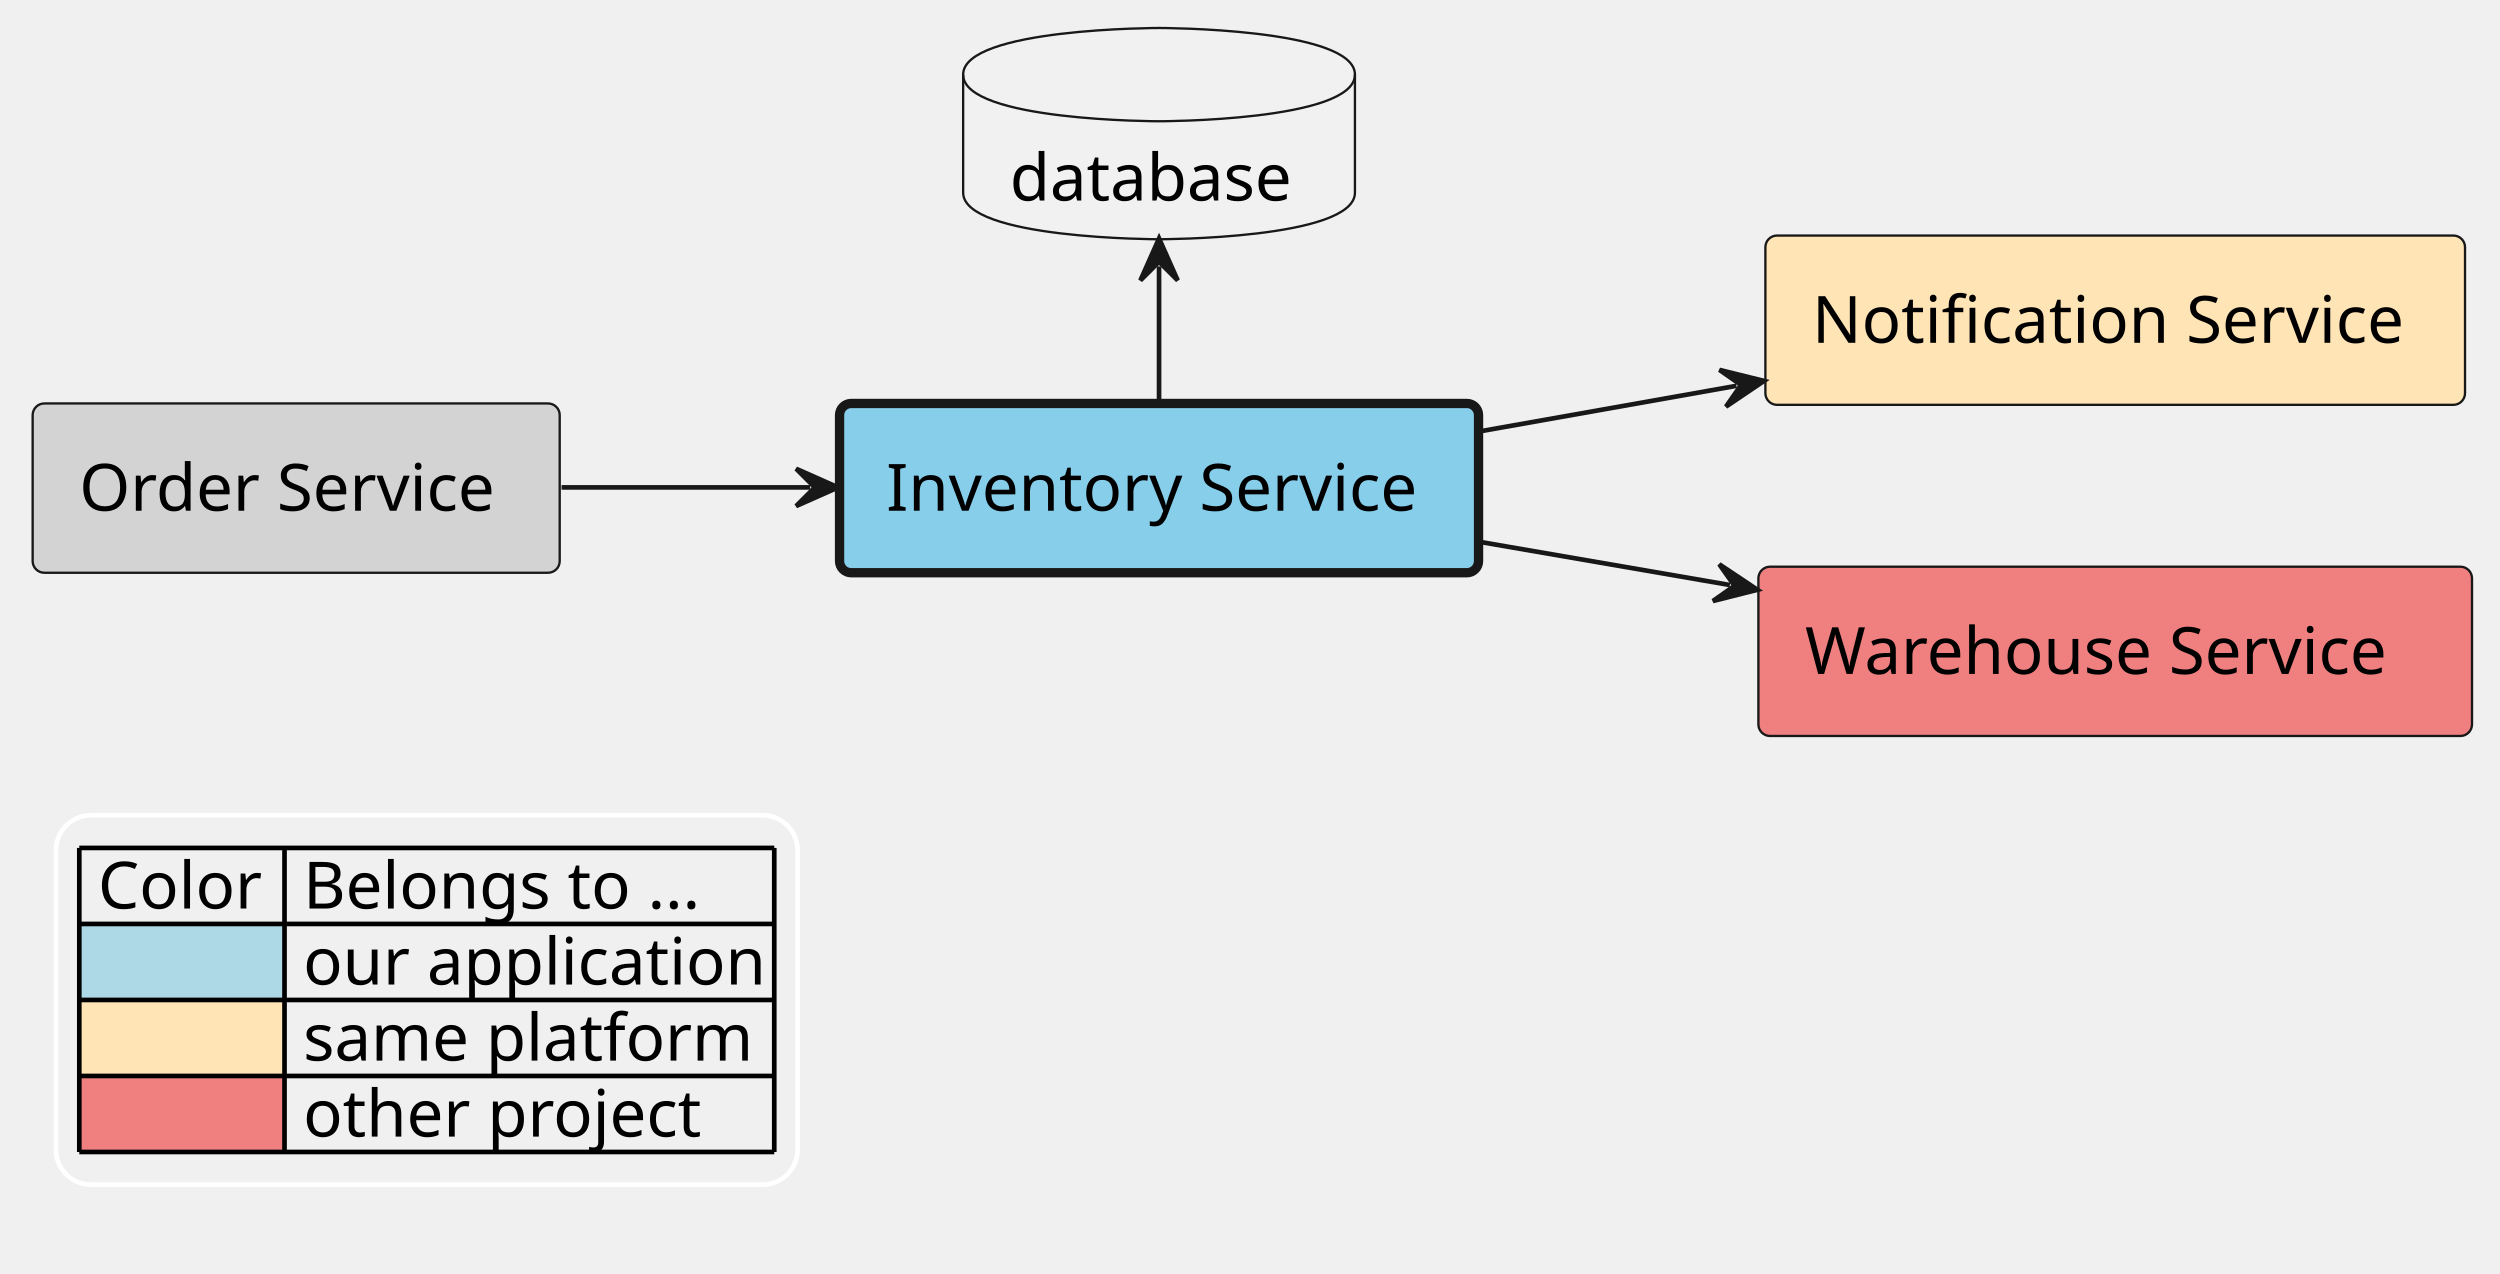
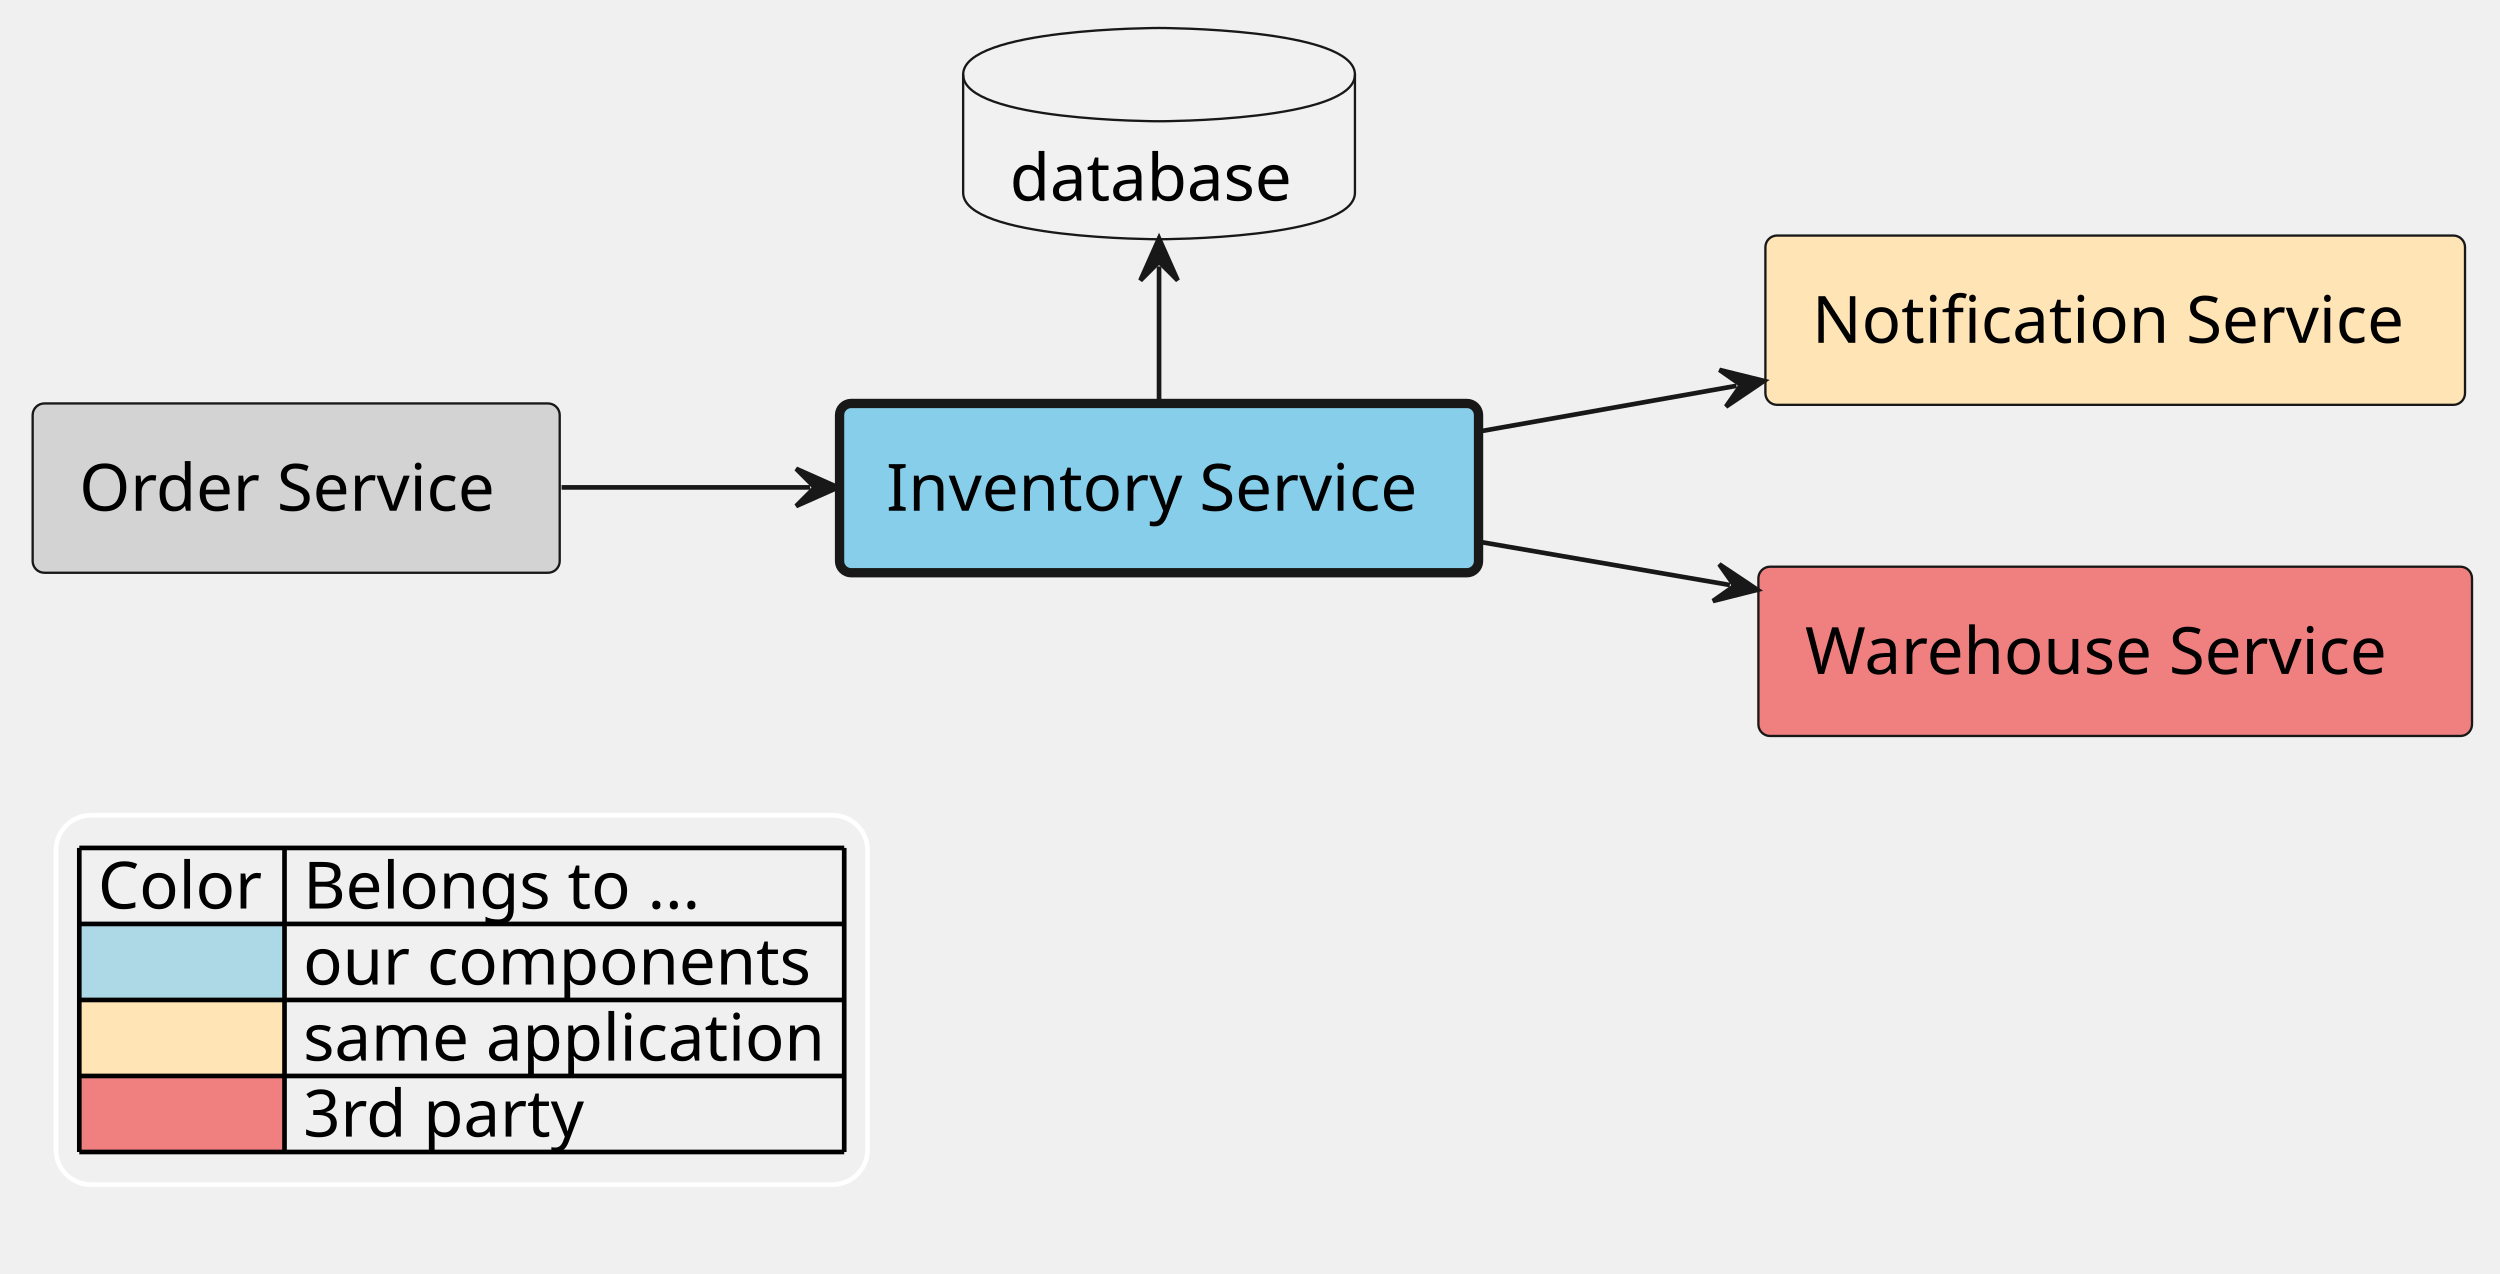
<svg xmlns="http://www.w3.org/2000/svg" contentStyleType="text/css" height="546px" preserveAspectRatio="none" style="width:1072px;height:546px;background:#FFFFFF;" version="1.1" viewBox="0 0 1072 546" width="1072px" zoomAndPan="magnify">
  <defs />
  <g>
    <g id="elem_platform__application__order_service">
      <rect fill="#D3D3D3" height="72.594" rx="5" ry="5" style="stroke:#181818;stroke-width:1.0;" width="226" x="14" y="173" />
      <text fill="#000000" font-family="sans-serif" font-size="28" lengthAdjust="spacing" textLength="186" x="34" y="218.99">Order Service</text>
    </g>
    <g id="elem_platform__application__inventory_service">
      <rect fill="#87CEEB" height="72.594" rx="5" ry="5" style="stroke:#181818;stroke-width:4.0;" width="274" x="360" y="173" />
      <text fill="#000000" font-family="sans-serif" font-size="28" lengthAdjust="spacing" textLength="234" x="380" y="218.99">Inventory Service</text>
    </g>
    <g id="elem_platform__application__inventory_database">
      <path d="M413,32 C413,12 497,12 497,12 C497,12 581,12 581,32 L581,82.594 C581,102.594 497,102.594 497,102.594 C497,102.594 413,102.594 413,82.594 L413,32 " fill="#F1F1F1" style="stroke:#181818;stroke-width:1.0;" />
      <path d="M413,32 C413,52 497,52 497,52 C497,52 581,52 581,32 " fill="none" style="stroke:#181818;stroke-width:1.0;" />
      <text fill="#000000" font-family="sans-serif" font-size="28" lengthAdjust="spacing" textLength="128" x="433" y="85.99">database</text>
    </g>
    <g id="elem_platform__notification_service">
      <rect fill="#FFE4B5" height="72.594" rx="5" ry="5" style="stroke:#181818;stroke-width:1.0;" width="300" x="757" y="101" />
      <text fill="#000000" font-family="sans-serif" font-size="28" lengthAdjust="spacing" textLength="260" x="777" y="146.99">Notification Service</text>
    </g>
    <g id="elem_other_project__warehouse_service">
      <rect fill="#F08080" height="72.594" rx="5" ry="5" style="stroke:#181818;stroke-width:1.0;" width="306" x="754" y="243" />
      <text fill="#000000" font-family="sans-serif" font-size="28" lengthAdjust="spacing" textLength="266" x="774" y="288.99">Warehouse Service</text>
    </g>
    <g id="link_platform__application__order_service_platform__application__inventory_service">
      <path d="M240.8,209 C278.22,209 308.34,209 347.38,209 " fill="none" id="platform__application__order_service-to-platform__application__inventory_service" style="stroke:#181818;stroke-width:2.0;" />
      <polygon fill="#181818" points="359.38,209,341.38,201,349.38,209,341.38,217,359.38,209" style="stroke:#181818;stroke-width:2.0;" />
    </g>
    <g id="link_platform__application__inventory_database_platform__application__inventory_service">
      <path d="M497,114.24 C497,114.24 497,158.34 497,158.34 C497,158.34 497,164.6 497,172.72 " fill="none" id="platform__application__inventory_database-backto-platform__application__inventory_service" style="stroke:#181818;stroke-width:2.0;" />
      <polygon fill="#181818" points="497,102.24,489,120.24,497,112.24,505,120.24,497,102.24" style="stroke:#181818;stroke-width:2.0;" />
    </g>
    <g id="link_platform__application__inventory_service_platform__notification_service">
      <path d="M634.2,185.02 C673.4,178.08 704.625,172.538 744.605,165.438 " fill="none" id="platform__application__inventory_service-to-platform__notification_service" style="stroke:#181818;stroke-width:2.0;" />
      <polygon fill="#181818" points="756.42,163.34,737.298,158.611,746.574,165.089,740.096,174.364,756.42,163.34" style="stroke:#181818;stroke-width:2.0;" />
    </g>
    <g id="link_platform__application__inventory_service_other_project__warehouse_service">
      <path d="M634.2,232.3 C672.48,238.92 702.595,244.1 741.775,250.86 " fill="none" id="platform__application__inventory_service-to-other_project__warehouse_service" style="stroke:#181818;stroke-width:2.0;" />
      <polygon fill="#181818" points="753.6,252.9,737.222,241.956,743.746,251.2,734.502,257.723,753.6,252.9" style="stroke:#181818;stroke-width:2.0;" />
    </g>
-     <rect fill="none" height="158.375" id="_legend" rx="15" ry="15" style="stroke:#FFFFFF;stroke-width:2.0;" width="318" x="24" y="349.594" />
+     <rect fill="none" height="158.375" id="_legend" rx="15" ry="15" style="stroke:#FFFFFF;stroke-width:2.0;" width="348" x="24" y="349.594" />
    <text fill="#000000" font-family="sans-serif" font-size="28" lengthAdjust="spacing" textLength="72" x="42" y="389.584">Color</text>
    <text fill="#000000" font-family="sans-serif" font-size="28" lengthAdjust="spacing" textLength="182" x="130" y="389.584">Belongs to ...</text>
    <rect fill="#ADD8E6" height="32.594" style="stroke:none;stroke-width:2.0;" width="88" x="34" y="396.188" />
    <text fill="#000000" font-family="sans-serif" font-size="28" lengthAdjust="spacing" textLength="8" x="34" y="422.178"> </text>
-     <text fill="#000000" font-family="sans-serif" font-size="28" lengthAdjust="spacing" textLength="202" x="130" y="422.178">our application</text>
+     <text fill="#000000" font-family="sans-serif" font-size="28" lengthAdjust="spacing" textLength="230" x="130" y="422.178">our components</text>
    <rect fill="#FFE4B5" height="32.594" style="stroke:none;stroke-width:2.0;" width="88" x="34" y="428.781" />
    <text fill="#000000" font-family="sans-serif" font-size="28" lengthAdjust="spacing" textLength="8" x="34" y="454.772"> </text>
-     <text fill="#000000" font-family="sans-serif" font-size="28" lengthAdjust="spacing" textLength="196" x="130" y="454.772">same platform</text>
+     <text fill="#000000" font-family="sans-serif" font-size="28" lengthAdjust="spacing" textLength="232" x="130" y="454.772">same application</text>
    <rect fill="#F08080" height="32.594" style="stroke:none;stroke-width:2.0;" width="88" x="34" y="461.375" />
    <text fill="#000000" font-family="sans-serif" font-size="28" lengthAdjust="spacing" textLength="8" x="34" y="487.365"> </text>
-     <text fill="#000000" font-family="sans-serif" font-size="28" lengthAdjust="spacing" textLength="178" x="130" y="487.365">other project</text>
-     <line style="stroke:#000000;stroke-width:2.0;" x1="34" x2="332" y1="363.594" y2="363.594" />
-     <line style="stroke:#000000;stroke-width:2.0;" x1="34" x2="332" y1="396.188" y2="396.188" />
-     <line style="stroke:#000000;stroke-width:2.0;" x1="34" x2="332" y1="428.781" y2="428.781" />
-     <line style="stroke:#000000;stroke-width:2.0;" x1="34" x2="332" y1="461.375" y2="461.375" />
-     <line style="stroke:#000000;stroke-width:2.0;" x1="34" x2="332" y1="493.969" y2="493.969" />
+     <text fill="#000000" font-family="sans-serif" font-size="28" lengthAdjust="spacing" textLength="122" x="130" y="487.365">3rd party</text>
+     <line style="stroke:#000000;stroke-width:2.0;" x1="34" x2="362" y1="363.594" y2="363.594" />
+     <line style="stroke:#000000;stroke-width:2.0;" x1="34" x2="362" y1="396.188" y2="396.188" />
+     <line style="stroke:#000000;stroke-width:2.0;" x1="34" x2="362" y1="428.781" y2="428.781" />
+     <line style="stroke:#000000;stroke-width:2.0;" x1="34" x2="362" y1="461.375" y2="461.375" />
+     <line style="stroke:#000000;stroke-width:2.0;" x1="34" x2="362" y1="493.969" y2="493.969" />
    <line style="stroke:#000000;stroke-width:2.0;" x1="34" x2="34" y1="363.594" y2="493.969" />
    <line style="stroke:#000000;stroke-width:2.0;" x1="122" x2="122" y1="363.594" y2="493.969" />
-     <line style="stroke:#000000;stroke-width:2.0;" x1="332" x2="332" y1="363.594" y2="493.969" />
+     <line style="stroke:#000000;stroke-width:2.0;" x1="362" x2="362" y1="363.594" y2="493.969" />
  </g>
</svg>
